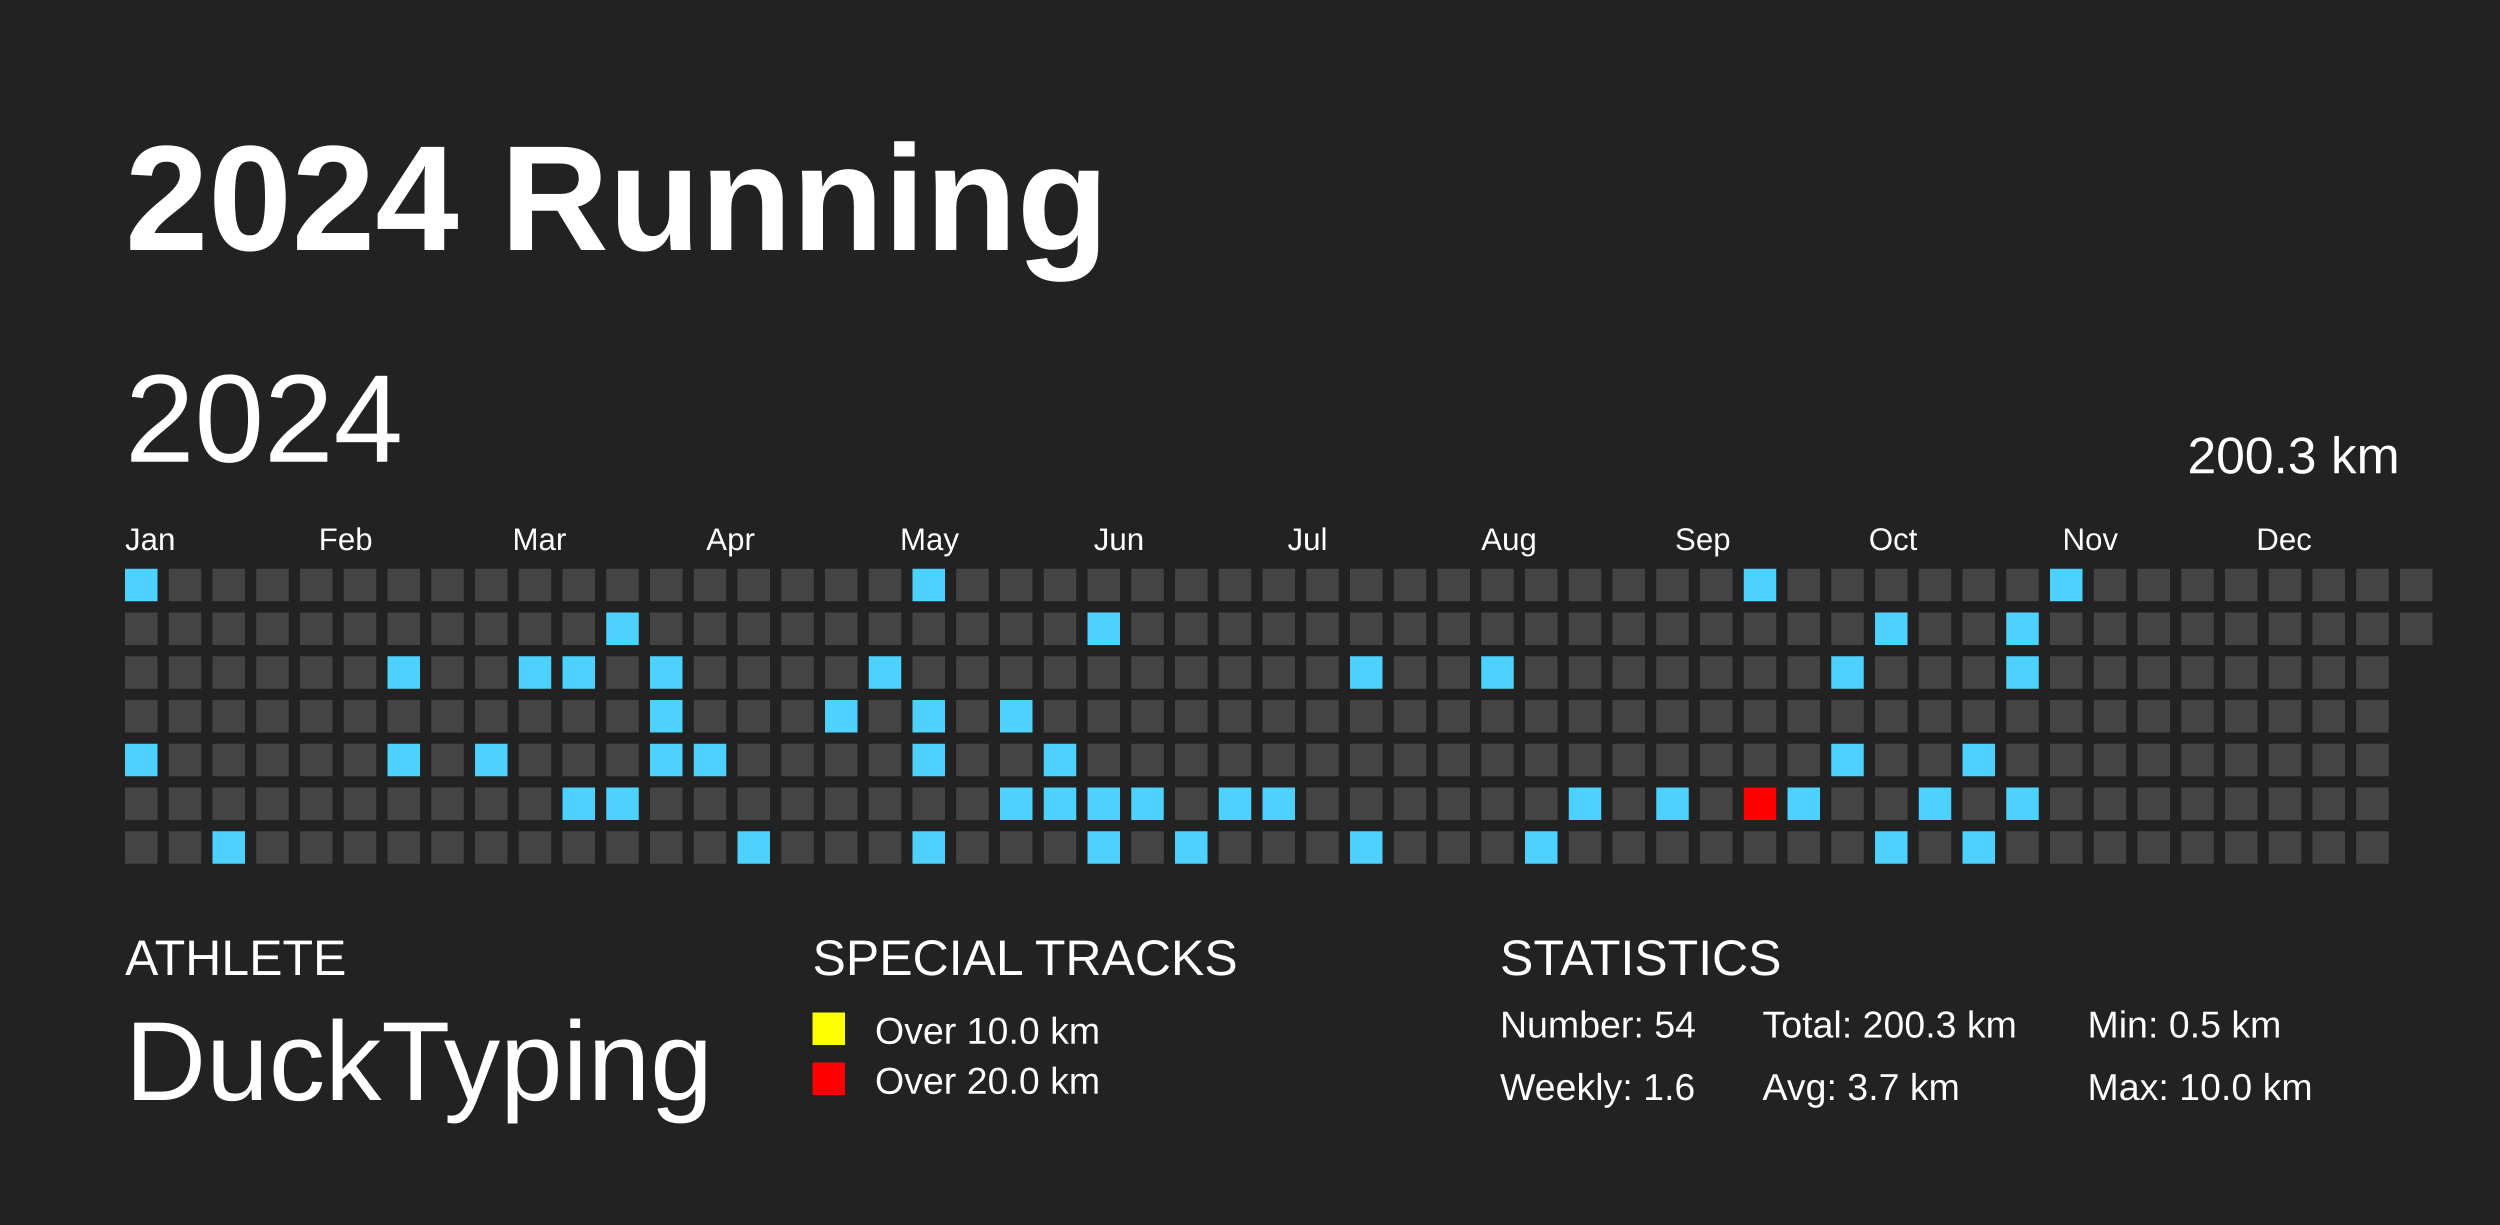
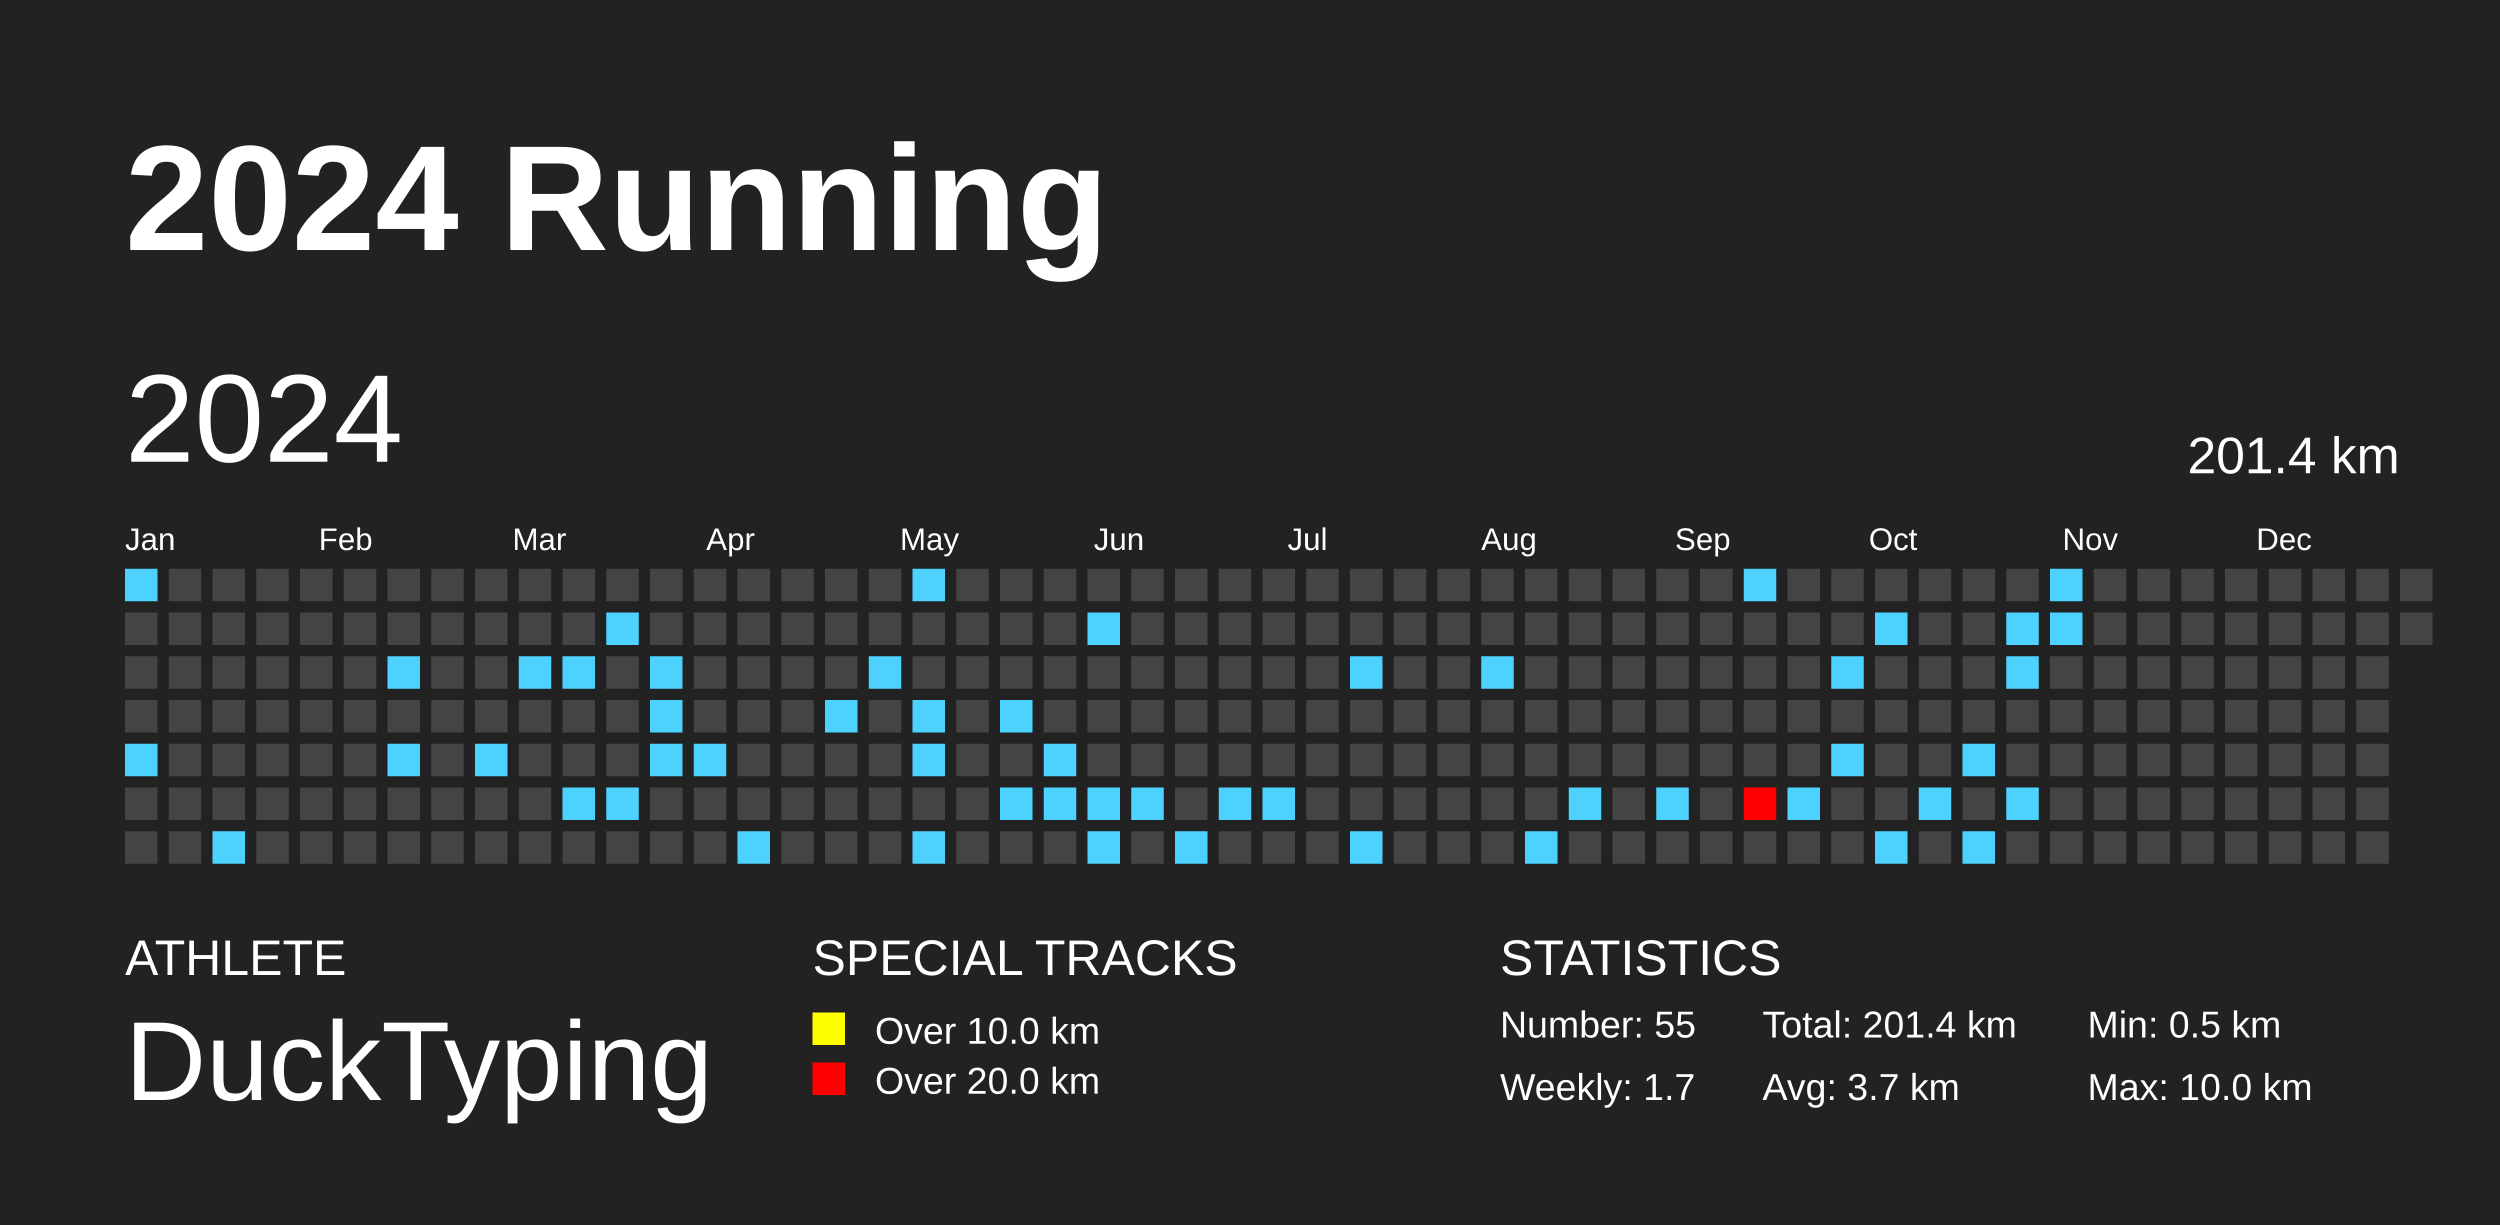
<svg xmlns="http://www.w3.org/2000/svg" baseProfile="full" height="98mm" version="1.1" viewBox="0,0,200,98" width="200mm">
  <defs />
  <rect fill="#222222" height="98" width="200" x="0" y="0" />
  <text fill="#FFFFFF" style="font-size:12px; font-family:Arial; font-weight:bold;" x="10" y="20">2024 Running</text>
  <text fill="#FFFFFF" style="font-size:4px; font-family:Arial" x="10" y="78">ATHLETE</text>
  <text fill="#FFFFFF" style="font-size:9px; font-family:Arial" x="10" y="88">DuckTyping</text>
  <text fill="#FFFFFF" style="font-size:4px; font-family:Arial" x="65" y="78">SPECIAL TRACKS</text>
  <rect fill="yellow" height="2.6" width="2.6" x="65" y="81" />
  <text fill="#FFFFFF" style="font-size:3px; font-family:Arial" x="70" y="83.5">Over 10.0 km</text>
  <rect fill="red" height="2.6" width="2.6" x="65" y="85" />
  <text fill="#FFFFFF" style="font-size:3px; font-family:Arial" x="70" y="87.5">Over 20.0 km</text>
  <text fill="#FFFFFF" style="font-size:4px; font-family:Arial" x="120" y="78">STATISTICS</text>
-   <text fill="#FFFFFF" style="font-size:3px; font-family:Arial" x="120" y="83">Number: 54</text>
-   <text fill="#FFFFFF" style="font-size:3px; font-family:Arial" x="120" y="88">Weekly: 1.6</text>
-   <text fill="#FFFFFF" style="font-size:3px; font-family:Arial" x="141" y="83">Total: 200.3 km</text>
+   <text fill="#FFFFFF" style="font-size:3px; font-family:Arial" x="120" y="83">Number: 55</text>
+   <text fill="#FFFFFF" style="font-size:3px; font-family:Arial" x="120" y="88">Weekly: 1.7</text>
+   <text fill="#FFFFFF" style="font-size:3px; font-family:Arial" x="141" y="83">Total: 201.4 km</text>
  <text fill="#FFFFFF" style="font-size:3px; font-family:Arial" x="141" y="88">Avg: 3.7 km</text>
  <text fill="#FFFFFF" style="font-size:3px; font-family:Arial" x="167" y="83">Min: 0.5 km</text>
  <text fill="#FFFFFF" style="font-size:3px; font-family:Arial" x="167" y="88">Max: 10.0 km</text>
  <text dominant-baseline="hanging" fill="#FFFFFF" style="font-size:10.0px; font-family:Arial;" x="10" y="30">2024</text>
-   <text dominant-baseline="hanging" fill="#FFFFFF" style="font-size:4.125px; font-family:Arial;" x="175" y="35">200.3 km</text>
+   <text dominant-baseline="hanging" fill="#FFFFFF" style="font-size:4.125px; font-family:Arial;" x="175" y="35">201.4 km</text>
  <text fill="#FFFFFF" style="font-size:2.5px; font-family:Arial" x="10.0" y="44">Jan</text>
  <text fill="#FFFFFF" style="font-size:2.5px; font-family:Arial" x="25.5" y="44">Feb</text>
  <text fill="#FFFFFF" style="font-size:2.5px; font-family:Arial" x="41.0" y="44">Mar</text>
  <text fill="#FFFFFF" style="font-size:2.5px; font-family:Arial" x="56.5" y="44">Apr</text>
  <text fill="#FFFFFF" style="font-size:2.5px; font-family:Arial" x="72.0" y="44">May</text>
  <text fill="#FFFFFF" style="font-size:2.5px; font-family:Arial" x="87.5" y="44">Jun</text>
  <text fill="#FFFFFF" style="font-size:2.5px; font-family:Arial" x="103.0" y="44">Jul</text>
  <text fill="#FFFFFF" style="font-size:2.5px; font-family:Arial" x="118.5" y="44">Aug</text>
  <text fill="#FFFFFF" style="font-size:2.5px; font-family:Arial" x="134.0" y="44">Sep</text>
  <text fill="#FFFFFF" style="font-size:2.5px; font-family:Arial" x="149.5" y="44">Oct</text>
  <text fill="#FFFFFF" style="font-size:2.5px; font-family:Arial" x="165.0" y="44">Nov</text>
  <text fill="#FFFFFF" style="font-size:2.5px; font-family:Arial" x="180.5" y="44">Dec</text>
  <rect fill="#4dd2ff" height="2.6" width="2.6" x="10.0" y="45.5" />
  <rect fill="#444444" height="2.6" width="2.6" x="10.0" y="49.0" />
  <rect fill="#444444" height="2.6" width="2.6" x="10.0" y="52.5" />
  <rect fill="#444444" height="2.6" width="2.6" x="10.0" y="56.0" />
  <rect fill="#4dd2ff" height="2.6" width="2.6" x="10.0" y="59.5" />
  <rect fill="#444444" height="2.6" width="2.6" x="10.0" y="63.0" />
  <rect fill="#444444" height="2.6" width="2.6" x="10.0" y="66.5" />
  <rect fill="#444444" height="2.6" width="2.6" x="13.5" y="45.5" />
  <rect fill="#444444" height="2.6" width="2.6" x="13.5" y="49.0" />
  <rect fill="#444444" height="2.6" width="2.6" x="13.5" y="52.5" />
  <rect fill="#444444" height="2.6" width="2.6" x="13.5" y="56.0" />
  <rect fill="#444444" height="2.6" width="2.6" x="13.5" y="59.5" />
  <rect fill="#444444" height="2.6" width="2.6" x="13.5" y="63.0" />
  <rect fill="#444444" height="2.6" width="2.6" x="13.5" y="66.5" />
  <rect fill="#444444" height="2.6" width="2.6" x="17.0" y="45.5" />
  <rect fill="#444444" height="2.6" width="2.6" x="17.0" y="49.0" />
  <rect fill="#444444" height="2.6" width="2.6" x="17.0" y="52.5" />
  <rect fill="#444444" height="2.6" width="2.6" x="17.0" y="56.0" />
  <rect fill="#444444" height="2.6" width="2.6" x="17.0" y="59.5" />
  <rect fill="#444444" height="2.6" width="2.6" x="17.0" y="63.0" />
  <rect fill="#4dd2ff" height="2.6" width="2.6" x="17.0" y="66.5" />
  <rect fill="#444444" height="2.6" width="2.6" x="20.5" y="45.5" />
  <rect fill="#444444" height="2.6" width="2.6" x="20.5" y="49.0" />
  <rect fill="#444444" height="2.6" width="2.6" x="20.5" y="52.5" />
  <rect fill="#444444" height="2.6" width="2.6" x="20.5" y="56.0" />
  <rect fill="#444444" height="2.6" width="2.6" x="20.5" y="59.5" />
  <rect fill="#444444" height="2.6" width="2.6" x="20.5" y="63.0" />
  <rect fill="#444444" height="2.6" width="2.6" x="20.5" y="66.5" />
  <rect fill="#444444" height="2.6" width="2.6" x="24.0" y="45.5" />
  <rect fill="#444444" height="2.6" width="2.6" x="24.0" y="49.0" />
  <rect fill="#444444" height="2.6" width="2.6" x="24.0" y="52.5" />
  <rect fill="#444444" height="2.6" width="2.6" x="24.0" y="56.0" />
  <rect fill="#444444" height="2.6" width="2.6" x="24.0" y="59.5" />
  <rect fill="#444444" height="2.6" width="2.6" x="24.0" y="63.0" />
  <rect fill="#444444" height="2.6" width="2.6" x="24.0" y="66.5" />
  <rect fill="#444444" height="2.6" width="2.6" x="27.5" y="45.5" />
  <rect fill="#444444" height="2.6" width="2.6" x="27.5" y="49.0" />
  <rect fill="#444444" height="2.6" width="2.6" x="27.5" y="52.5" />
  <rect fill="#444444" height="2.6" width="2.6" x="27.5" y="56.0" />
  <rect fill="#444444" height="2.6" width="2.6" x="27.5" y="59.5" />
  <rect fill="#444444" height="2.6" width="2.6" x="27.5" y="63.0" />
  <rect fill="#444444" height="2.6" width="2.6" x="27.5" y="66.5" />
  <rect fill="#444444" height="2.6" width="2.6" x="31.0" y="45.5" />
  <rect fill="#444444" height="2.6" width="2.6" x="31.0" y="49.0" />
  <rect fill="#4dd2ff" height="2.6" width="2.6" x="31.0" y="52.5" />
  <rect fill="#444444" height="2.6" width="2.6" x="31.0" y="56.0" />
  <rect fill="#4dd2ff" height="2.6" width="2.6" x="31.0" y="59.5" />
  <rect fill="#444444" height="2.6" width="2.6" x="31.0" y="63.0" />
  <rect fill="#444444" height="2.6" width="2.6" x="31.0" y="66.5" />
  <rect fill="#444444" height="2.6" width="2.6" x="34.5" y="45.5" />
  <rect fill="#444444" height="2.6" width="2.6" x="34.5" y="49.0" />
  <rect fill="#444444" height="2.6" width="2.6" x="34.5" y="52.5" />
  <rect fill="#444444" height="2.6" width="2.6" x="34.5" y="56.0" />
  <rect fill="#444444" height="2.6" width="2.6" x="34.5" y="59.5" />
  <rect fill="#444444" height="2.6" width="2.6" x="34.5" y="63.0" />
  <rect fill="#444444" height="2.6" width="2.6" x="34.5" y="66.5" />
  <rect fill="#444444" height="2.6" width="2.6" x="38.0" y="45.5" />
  <rect fill="#444444" height="2.6" width="2.6" x="38.0" y="49.0" />
  <rect fill="#444444" height="2.6" width="2.6" x="38.0" y="52.5" />
  <rect fill="#444444" height="2.6" width="2.6" x="38.0" y="56.0" />
  <rect fill="#4dd2ff" height="2.6" width="2.6" x="38.0" y="59.5" />
  <rect fill="#444444" height="2.6" width="2.6" x="38.0" y="63.0" />
  <rect fill="#444444" height="2.6" width="2.6" x="38.0" y="66.5" />
  <rect fill="#444444" height="2.6" width="2.6" x="41.5" y="45.5" />
  <rect fill="#444444" height="2.6" width="2.6" x="41.5" y="49.0" />
  <rect fill="#4dd2ff" height="2.6" width="2.6" x="41.5" y="52.5" />
  <rect fill="#444444" height="2.6" width="2.6" x="41.5" y="56.0" />
  <rect fill="#444444" height="2.6" width="2.6" x="41.5" y="59.5" />
  <rect fill="#444444" height="2.6" width="2.6" x="41.5" y="63.0" />
  <rect fill="#444444" height="2.6" width="2.6" x="41.5" y="66.5" />
  <rect fill="#444444" height="2.6" width="2.6" x="45.0" y="45.5" />
  <rect fill="#444444" height="2.6" width="2.6" x="45.0" y="49.0" />
  <rect fill="#4dd2ff" height="2.6" width="2.6" x="45.0" y="52.5" />
  <rect fill="#444444" height="2.6" width="2.6" x="45.0" y="56.0" />
  <rect fill="#444444" height="2.6" width="2.6" x="45.0" y="59.5" />
  <rect fill="#4dd2ff" height="2.6" width="2.6" x="45.0" y="63.0" />
  <rect fill="#444444" height="2.6" width="2.6" x="45.0" y="66.5" />
  <rect fill="#444444" height="2.6" width="2.6" x="48.5" y="45.5" />
  <rect fill="#4dd2ff" height="2.6" width="2.6" x="48.5" y="49.0" />
  <rect fill="#444444" height="2.6" width="2.6" x="48.5" y="52.5" />
  <rect fill="#444444" height="2.6" width="2.6" x="48.5" y="56.0" />
  <rect fill="#444444" height="2.6" width="2.6" x="48.5" y="59.5" />
  <rect fill="#4dd2ff" height="2.6" width="2.6" x="48.5" y="63.0" />
  <rect fill="#444444" height="2.6" width="2.6" x="48.5" y="66.5" />
  <rect fill="#444444" height="2.6" width="2.6" x="52.0" y="45.5" />
  <rect fill="#444444" height="2.6" width="2.6" x="52.0" y="49.0" />
  <rect fill="#4dd2ff" height="2.6" width="2.6" x="52.0" y="52.5" />
  <rect fill="#4dd2ff" height="2.6" width="2.6" x="52.0" y="56.0" />
  <rect fill="#4dd2ff" height="2.6" width="2.6" x="52.0" y="59.5" />
  <rect fill="#444444" height="2.6" width="2.6" x="52.0" y="63.0" />
  <rect fill="#444444" height="2.6" width="2.6" x="52.0" y="66.5" />
  <rect fill="#444444" height="2.6" width="2.6" x="55.5" y="45.5" />
  <rect fill="#444444" height="2.6" width="2.6" x="55.5" y="49.0" />
  <rect fill="#444444" height="2.6" width="2.6" x="55.5" y="52.5" />
  <rect fill="#444444" height="2.6" width="2.6" x="55.5" y="56.0" />
  <rect fill="#4dd2ff" height="2.6" width="2.6" x="55.5" y="59.5" />
  <rect fill="#444444" height="2.6" width="2.6" x="55.5" y="63.0" />
  <rect fill="#444444" height="2.6" width="2.6" x="55.5" y="66.5" />
  <rect fill="#444444" height="2.6" width="2.6" x="59.0" y="45.5" />
  <rect fill="#444444" height="2.6" width="2.6" x="59.0" y="49.0" />
  <rect fill="#444444" height="2.6" width="2.6" x="59.0" y="52.5" />
  <rect fill="#444444" height="2.6" width="2.6" x="59.0" y="56.0" />
  <rect fill="#444444" height="2.6" width="2.6" x="59.0" y="59.5" />
  <rect fill="#444444" height="2.6" width="2.6" x="59.0" y="63.0" />
  <rect fill="#4dd2ff" height="2.6" width="2.6" x="59.0" y="66.5" />
  <rect fill="#444444" height="2.6" width="2.6" x="62.5" y="45.5" />
  <rect fill="#444444" height="2.6" width="2.6" x="62.5" y="49.0" />
  <rect fill="#444444" height="2.6" width="2.6" x="62.5" y="52.5" />
  <rect fill="#444444" height="2.6" width="2.6" x="62.5" y="56.0" />
  <rect fill="#444444" height="2.6" width="2.6" x="62.5" y="59.5" />
  <rect fill="#444444" height="2.6" width="2.6" x="62.5" y="63.0" />
  <rect fill="#444444" height="2.6" width="2.6" x="62.5" y="66.5" />
  <rect fill="#444444" height="2.6" width="2.6" x="66.0" y="45.5" />
  <rect fill="#444444" height="2.6" width="2.6" x="66.0" y="49.0" />
  <rect fill="#444444" height="2.6" width="2.6" x="66.0" y="52.5" />
  <rect fill="#4dd2ff" height="2.6" width="2.6" x="66.0" y="56.0" />
  <rect fill="#444444" height="2.6" width="2.6" x="66.0" y="59.5" />
  <rect fill="#444444" height="2.6" width="2.6" x="66.0" y="63.0" />
  <rect fill="#444444" height="2.6" width="2.6" x="66.0" y="66.5" />
  <rect fill="#444444" height="2.6" width="2.6" x="69.5" y="45.5" />
  <rect fill="#444444" height="2.6" width="2.6" x="69.5" y="49.0" />
  <rect fill="#4dd2ff" height="2.6" width="2.6" x="69.5" y="52.5" />
  <rect fill="#444444" height="2.6" width="2.6" x="69.5" y="56.0" />
  <rect fill="#444444" height="2.6" width="2.6" x="69.5" y="59.5" />
  <rect fill="#444444" height="2.6" width="2.6" x="69.5" y="63.0" />
  <rect fill="#444444" height="2.6" width="2.6" x="69.5" y="66.5" />
  <rect fill="#4dd2ff" height="2.6" width="2.6" x="73.0" y="45.5" />
  <rect fill="#444444" height="2.6" width="2.6" x="73.0" y="49.0" />
  <rect fill="#444444" height="2.6" width="2.6" x="73.0" y="52.5" />
  <rect fill="#4dd2ff" height="2.6" width="2.6" x="73.0" y="56.0" />
  <rect fill="#4dd2ff" height="2.6" width="2.6" x="73.0" y="59.5" />
  <rect fill="#444444" height="2.6" width="2.6" x="73.0" y="63.0" />
  <rect fill="#4dd2ff" height="2.6" width="2.6" x="73.0" y="66.5" />
  <rect fill="#444444" height="2.6" width="2.6" x="76.5" y="45.5" />
  <rect fill="#444444" height="2.6" width="2.6" x="76.5" y="49.0" />
  <rect fill="#444444" height="2.6" width="2.6" x="76.5" y="52.5" />
  <rect fill="#444444" height="2.6" width="2.6" x="76.5" y="56.0" />
  <rect fill="#444444" height="2.6" width="2.6" x="76.5" y="59.5" />
  <rect fill="#444444" height="2.6" width="2.6" x="76.5" y="63.0" />
  <rect fill="#444444" height="2.6" width="2.6" x="76.5" y="66.5" />
  <rect fill="#444444" height="2.6" width="2.6" x="80.0" y="45.5" />
  <rect fill="#444444" height="2.6" width="2.6" x="80.0" y="49.0" />
  <rect fill="#444444" height="2.6" width="2.6" x="80.0" y="52.5" />
  <rect fill="#4dd2ff" height="2.6" width="2.6" x="80.0" y="56.0" />
  <rect fill="#444444" height="2.6" width="2.6" x="80.0" y="59.5" />
  <rect fill="#4dd2ff" height="2.6" width="2.6" x="80.0" y="63.0" />
  <rect fill="#444444" height="2.6" width="2.6" x="80.0" y="66.5" />
  <rect fill="#444444" height="2.6" width="2.6" x="83.5" y="45.5" />
  <rect fill="#444444" height="2.6" width="2.6" x="83.5" y="49.0" />
  <rect fill="#444444" height="2.6" width="2.6" x="83.5" y="52.5" />
  <rect fill="#444444" height="2.6" width="2.6" x="83.5" y="56.0" />
  <rect fill="#4dd2ff" height="2.6" width="2.6" x="83.5" y="59.5" />
  <rect fill="#4dd2ff" height="2.6" width="2.6" x="83.5" y="63.0" />
  <rect fill="#444444" height="2.6" width="2.6" x="83.5" y="66.5" />
  <rect fill="#444444" height="2.6" width="2.6" x="87.0" y="45.5" />
  <rect fill="#4dd2ff" height="2.6" width="2.6" x="87.0" y="49.0" />
  <rect fill="#444444" height="2.6" width="2.6" x="87.0" y="52.5" />
  <rect fill="#444444" height="2.6" width="2.6" x="87.0" y="56.0" />
  <rect fill="#444444" height="2.6" width="2.6" x="87.0" y="59.5" />
  <rect fill="#4dd2ff" height="2.6" width="2.6" x="87.0" y="63.0" />
  <rect fill="#4dd2ff" height="2.6" width="2.6" x="87.0" y="66.5" />
  <rect fill="#444444" height="2.6" width="2.6" x="90.5" y="45.5" />
  <rect fill="#444444" height="2.6" width="2.6" x="90.5" y="49.0" />
  <rect fill="#444444" height="2.6" width="2.6" x="90.5" y="52.5" />
  <rect fill="#444444" height="2.6" width="2.6" x="90.5" y="56.0" />
  <rect fill="#444444" height="2.6" width="2.6" x="90.5" y="59.5" />
  <rect fill="#4dd2ff" height="2.6" width="2.6" x="90.5" y="63.0" />
  <rect fill="#444444" height="2.6" width="2.6" x="90.5" y="66.5" />
  <rect fill="#444444" height="2.6" width="2.6" x="94.0" y="45.5" />
  <rect fill="#444444" height="2.6" width="2.6" x="94.0" y="49.0" />
  <rect fill="#444444" height="2.6" width="2.6" x="94.0" y="52.5" />
  <rect fill="#444444" height="2.6" width="2.6" x="94.0" y="56.0" />
  <rect fill="#444444" height="2.6" width="2.6" x="94.0" y="59.5" />
  <rect fill="#444444" height="2.6" width="2.6" x="94.0" y="63.0" />
  <rect fill="#4dd2ff" height="2.6" width="2.6" x="94.0" y="66.5" />
  <rect fill="#444444" height="2.6" width="2.6" x="97.5" y="45.5" />
  <rect fill="#444444" height="2.6" width="2.6" x="97.5" y="49.0" />
  <rect fill="#444444" height="2.6" width="2.6" x="97.5" y="52.5" />
  <rect fill="#444444" height="2.6" width="2.6" x="97.5" y="56.0" />
  <rect fill="#444444" height="2.6" width="2.6" x="97.5" y="59.5" />
  <rect fill="#4dd2ff" height="2.6" width="2.6" x="97.5" y="63.0" />
  <rect fill="#444444" height="2.6" width="2.6" x="97.5" y="66.5" />
  <rect fill="#444444" height="2.6" width="2.6" x="101.0" y="45.5" />
  <rect fill="#444444" height="2.6" width="2.6" x="101.0" y="49.0" />
  <rect fill="#444444" height="2.6" width="2.6" x="101.0" y="52.5" />
  <rect fill="#444444" height="2.6" width="2.6" x="101.0" y="56.0" />
  <rect fill="#444444" height="2.6" width="2.6" x="101.0" y="59.5" />
  <rect fill="#4dd2ff" height="2.6" width="2.6" x="101.0" y="63.0" />
  <rect fill="#444444" height="2.6" width="2.6" x="101.0" y="66.5" />
  <rect fill="#444444" height="2.6" width="2.6" x="104.5" y="45.5" />
  <rect fill="#444444" height="2.6" width="2.6" x="104.5" y="49.0" />
  <rect fill="#444444" height="2.6" width="2.6" x="104.5" y="52.5" />
  <rect fill="#444444" height="2.6" width="2.6" x="104.5" y="56.0" />
  <rect fill="#444444" height="2.6" width="2.6" x="104.5" y="59.5" />
  <rect fill="#444444" height="2.6" width="2.6" x="104.5" y="63.0" />
  <rect fill="#444444" height="2.6" width="2.6" x="104.5" y="66.5" />
  <rect fill="#444444" height="2.6" width="2.6" x="108.0" y="45.5" />
  <rect fill="#444444" height="2.6" width="2.6" x="108.0" y="49.0" />
  <rect fill="#4dd2ff" height="2.6" width="2.6" x="108.0" y="52.5" />
  <rect fill="#444444" height="2.6" width="2.6" x="108.0" y="56.0" />
  <rect fill="#444444" height="2.6" width="2.6" x="108.0" y="59.5" />
  <rect fill="#444444" height="2.6" width="2.6" x="108.0" y="63.0" />
  <rect fill="#4dd2ff" height="2.6" width="2.6" x="108.0" y="66.5" />
  <rect fill="#444444" height="2.6" width="2.6" x="111.5" y="45.5" />
  <rect fill="#444444" height="2.6" width="2.6" x="111.5" y="49.0" />
  <rect fill="#444444" height="2.6" width="2.6" x="111.5" y="52.5" />
  <rect fill="#444444" height="2.6" width="2.6" x="111.5" y="56.0" />
  <rect fill="#444444" height="2.6" width="2.6" x="111.5" y="59.5" />
  <rect fill="#444444" height="2.6" width="2.6" x="111.5" y="63.0" />
  <rect fill="#444444" height="2.6" width="2.6" x="111.5" y="66.5" />
  <rect fill="#444444" height="2.6" width="2.6" x="115.0" y="45.5" />
  <rect fill="#444444" height="2.6" width="2.6" x="115.0" y="49.0" />
  <rect fill="#444444" height="2.6" width="2.6" x="115.0" y="52.5" />
  <rect fill="#444444" height="2.6" width="2.6" x="115.0" y="56.0" />
  <rect fill="#444444" height="2.6" width="2.6" x="115.0" y="59.5" />
  <rect fill="#444444" height="2.6" width="2.6" x="115.0" y="63.0" />
  <rect fill="#444444" height="2.6" width="2.6" x="115.0" y="66.5" />
  <rect fill="#444444" height="2.6" width="2.6" x="118.5" y="45.5" />
  <rect fill="#444444" height="2.6" width="2.6" x="118.5" y="49.0" />
  <rect fill="#4dd2ff" height="2.6" width="2.6" x="118.5" y="52.5" />
  <rect fill="#444444" height="2.6" width="2.6" x="118.5" y="56.0" />
  <rect fill="#444444" height="2.6" width="2.6" x="118.5" y="59.5" />
  <rect fill="#444444" height="2.6" width="2.6" x="118.5" y="63.0" />
  <rect fill="#444444" height="2.6" width="2.6" x="118.5" y="66.5" />
  <rect fill="#444444" height="2.6" width="2.6" x="122.0" y="45.5" />
  <rect fill="#444444" height="2.6" width="2.6" x="122.0" y="49.0" />
  <rect fill="#444444" height="2.6" width="2.6" x="122.0" y="52.5" />
  <rect fill="#444444" height="2.6" width="2.6" x="122.0" y="56.0" />
  <rect fill="#444444" height="2.6" width="2.6" x="122.0" y="59.5" />
  <rect fill="#444444" height="2.6" width="2.6" x="122.0" y="63.0" />
  <rect fill="#4dd2ff" height="2.6" width="2.6" x="122.0" y="66.5" />
  <rect fill="#444444" height="2.6" width="2.6" x="125.5" y="45.5" />
  <rect fill="#444444" height="2.6" width="2.6" x="125.5" y="49.0" />
  <rect fill="#444444" height="2.6" width="2.6" x="125.5" y="52.5" />
  <rect fill="#444444" height="2.6" width="2.6" x="125.5" y="56.0" />
  <rect fill="#444444" height="2.6" width="2.6" x="125.5" y="59.5" />
  <rect fill="#4dd2ff" height="2.6" width="2.6" x="125.5" y="63.0" />
  <rect fill="#444444" height="2.6" width="2.6" x="125.5" y="66.5" />
  <rect fill="#444444" height="2.6" width="2.6" x="129.0" y="45.5" />
  <rect fill="#444444" height="2.6" width="2.6" x="129.0" y="49.0" />
  <rect fill="#444444" height="2.6" width="2.6" x="129.0" y="52.5" />
  <rect fill="#444444" height="2.6" width="2.6" x="129.0" y="56.0" />
  <rect fill="#444444" height="2.6" width="2.6" x="129.0" y="59.5" />
  <rect fill="#444444" height="2.6" width="2.6" x="129.0" y="63.0" />
  <rect fill="#444444" height="2.6" width="2.6" x="129.0" y="66.5" />
  <rect fill="#444444" height="2.6" width="2.6" x="132.5" y="45.5" />
  <rect fill="#444444" height="2.6" width="2.6" x="132.5" y="49.0" />
  <rect fill="#444444" height="2.6" width="2.6" x="132.5" y="52.5" />
  <rect fill="#444444" height="2.6" width="2.6" x="132.5" y="56.0" />
  <rect fill="#444444" height="2.6" width="2.6" x="132.5" y="59.5" />
  <rect fill="#4dd2ff" height="2.6" width="2.6" x="132.5" y="63.0" />
  <rect fill="#444444" height="2.6" width="2.6" x="132.5" y="66.5" />
  <rect fill="#444444" height="2.6" width="2.6" x="136.0" y="45.5" />
  <rect fill="#444444" height="2.6" width="2.6" x="136.0" y="49.0" />
  <rect fill="#444444" height="2.6" width="2.6" x="136.0" y="52.5" />
  <rect fill="#444444" height="2.6" width="2.6" x="136.0" y="56.0" />
  <rect fill="#444444" height="2.6" width="2.6" x="136.0" y="59.5" />
  <rect fill="#444444" height="2.6" width="2.6" x="136.0" y="63.0" />
  <rect fill="#444444" height="2.6" width="2.6" x="136.0" y="66.5" />
  <rect fill="#4dd2ff" height="2.6" width="2.6" x="139.5" y="45.5" />
  <rect fill="#444444" height="2.6" width="2.6" x="139.5" y="49.0" />
  <rect fill="#444444" height="2.6" width="2.6" x="139.5" y="52.5" />
  <rect fill="#444444" height="2.6" width="2.6" x="139.5" y="56.0" />
  <rect fill="#444444" height="2.6" width="2.6" x="139.5" y="59.5" />
  <rect fill="#ff0000" height="2.6" width="2.6" x="139.5" y="63.0" />
  <rect fill="#444444" height="2.6" width="2.6" x="139.5" y="66.5" />
  <rect fill="#444444" height="2.6" width="2.6" x="143.0" y="45.5" />
  <rect fill="#444444" height="2.6" width="2.6" x="143.0" y="49.0" />
  <rect fill="#444444" height="2.6" width="2.6" x="143.0" y="52.5" />
  <rect fill="#444444" height="2.6" width="2.6" x="143.0" y="56.0" />
  <rect fill="#444444" height="2.6" width="2.6" x="143.0" y="59.5" />
  <rect fill="#4dd2ff" height="2.6" width="2.6" x="143.0" y="63.0" />
  <rect fill="#444444" height="2.6" width="2.6" x="143.0" y="66.5" />
  <rect fill="#444444" height="2.6" width="2.6" x="146.5" y="45.5" />
  <rect fill="#444444" height="2.6" width="2.6" x="146.5" y="49.0" />
  <rect fill="#4dd2ff" height="2.6" width="2.6" x="146.5" y="52.5" />
  <rect fill="#444444" height="2.6" width="2.6" x="146.5" y="56.0" />
  <rect fill="#4dd2ff" height="2.6" width="2.6" x="146.5" y="59.5" />
  <rect fill="#444444" height="2.6" width="2.6" x="146.5" y="63.0" />
  <rect fill="#444444" height="2.6" width="2.6" x="146.5" y="66.5" />
  <rect fill="#444444" height="2.6" width="2.6" x="150.0" y="45.5" />
  <rect fill="#4dd2ff" height="2.6" width="2.6" x="150.0" y="49.0" />
  <rect fill="#444444" height="2.6" width="2.6" x="150.0" y="52.5" />
  <rect fill="#444444" height="2.6" width="2.6" x="150.0" y="56.0" />
  <rect fill="#444444" height="2.6" width="2.6" x="150.0" y="59.5" />
  <rect fill="#444444" height="2.6" width="2.6" x="150.0" y="63.0" />
  <rect fill="#4dd2ff" height="2.6" width="2.6" x="150.0" y="66.5" />
  <rect fill="#444444" height="2.6" width="2.6" x="153.5" y="45.5" />
  <rect fill="#444444" height="2.6" width="2.6" x="153.5" y="49.0" />
  <rect fill="#444444" height="2.6" width="2.6" x="153.5" y="52.5" />
  <rect fill="#444444" height="2.6" width="2.6" x="153.5" y="56.0" />
  <rect fill="#444444" height="2.6" width="2.6" x="153.5" y="59.5" />
  <rect fill="#4dd2ff" height="2.6" width="2.6" x="153.5" y="63.0" />
  <rect fill="#444444" height="2.6" width="2.6" x="153.5" y="66.5" />
  <rect fill="#444444" height="2.6" width="2.6" x="157.0" y="45.5" />
  <rect fill="#444444" height="2.6" width="2.6" x="157.0" y="49.0" />
  <rect fill="#444444" height="2.6" width="2.6" x="157.0" y="52.5" />
  <rect fill="#444444" height="2.6" width="2.6" x="157.0" y="56.0" />
  <rect fill="#4dd2ff" height="2.6" width="2.6" x="157.0" y="59.5" />
  <rect fill="#444444" height="2.6" width="2.6" x="157.0" y="63.0" />
  <rect fill="#4dd2ff" height="2.6" width="2.6" x="157.0" y="66.5" />
  <rect fill="#444444" height="2.6" width="2.6" x="160.5" y="45.5" />
  <rect fill="#4dd2ff" height="2.6" width="2.6" x="160.5" y="49.0" />
  <rect fill="#4dd2ff" height="2.6" width="2.6" x="160.5" y="52.5" />
  <rect fill="#444444" height="2.6" width="2.6" x="160.5" y="56.0" />
  <rect fill="#444444" height="2.6" width="2.6" x="160.5" y="59.5" />
  <rect fill="#4dd2ff" height="2.6" width="2.6" x="160.5" y="63.0" />
  <rect fill="#444444" height="2.6" width="2.6" x="160.5" y="66.5" />
  <rect fill="#4dd2ff" height="2.6" width="2.6" x="164.0" y="45.5" />
-   <rect fill="#444444" height="2.6" width="2.6" x="164.0" y="49.0" />
+   <rect fill="#4dd2ff" height="2.6" width="2.6" x="164.0" y="49.0" />
  <rect fill="#444444" height="2.6" width="2.6" x="164.0" y="52.5" />
  <rect fill="#444444" height="2.6" width="2.6" x="164.0" y="56.0" />
  <rect fill="#444444" height="2.6" width="2.6" x="164.0" y="59.5" />
  <rect fill="#444444" height="2.6" width="2.6" x="164.0" y="63.0" />
  <rect fill="#444444" height="2.6" width="2.6" x="164.0" y="66.5" />
  <rect fill="#444444" height="2.6" width="2.6" x="167.5" y="45.5" />
  <rect fill="#444444" height="2.6" width="2.6" x="167.5" y="49.0" />
  <rect fill="#444444" height="2.6" width="2.6" x="167.5" y="52.5" />
  <rect fill="#444444" height="2.6" width="2.6" x="167.5" y="56.0" />
  <rect fill="#444444" height="2.6" width="2.6" x="167.5" y="59.5" />
  <rect fill="#444444" height="2.6" width="2.6" x="167.5" y="63.0" />
  <rect fill="#444444" height="2.6" width="2.6" x="167.5" y="66.5" />
  <rect fill="#444444" height="2.6" width="2.6" x="171.0" y="45.5" />
  <rect fill="#444444" height="2.6" width="2.6" x="171.0" y="49.0" />
  <rect fill="#444444" height="2.6" width="2.6" x="171.0" y="52.5" />
  <rect fill="#444444" height="2.6" width="2.6" x="171.0" y="56.0" />
  <rect fill="#444444" height="2.6" width="2.6" x="171.0" y="59.5" />
  <rect fill="#444444" height="2.6" width="2.6" x="171.0" y="63.0" />
  <rect fill="#444444" height="2.6" width="2.6" x="171.0" y="66.5" />
  <rect fill="#444444" height="2.6" width="2.6" x="174.5" y="45.5" />
  <rect fill="#444444" height="2.6" width="2.6" x="174.5" y="49.0" />
  <rect fill="#444444" height="2.6" width="2.6" x="174.5" y="52.5" />
  <rect fill="#444444" height="2.6" width="2.6" x="174.5" y="56.0" />
  <rect fill="#444444" height="2.6" width="2.6" x="174.5" y="59.5" />
  <rect fill="#444444" height="2.6" width="2.6" x="174.5" y="63.0" />
  <rect fill="#444444" height="2.6" width="2.6" x="174.5" y="66.5" />
  <rect fill="#444444" height="2.6" width="2.6" x="178.0" y="45.5" />
  <rect fill="#444444" height="2.6" width="2.6" x="178.0" y="49.0" />
  <rect fill="#444444" height="2.6" width="2.6" x="178.0" y="52.5" />
  <rect fill="#444444" height="2.6" width="2.6" x="178.0" y="56.0" />
  <rect fill="#444444" height="2.6" width="2.6" x="178.0" y="59.5" />
  <rect fill="#444444" height="2.6" width="2.6" x="178.0" y="63.0" />
  <rect fill="#444444" height="2.6" width="2.6" x="178.0" y="66.5" />
  <rect fill="#444444" height="2.6" width="2.6" x="181.5" y="45.5" />
  <rect fill="#444444" height="2.6" width="2.6" x="181.5" y="49.0" />
  <rect fill="#444444" height="2.6" width="2.6" x="181.5" y="52.5" />
  <rect fill="#444444" height="2.6" width="2.6" x="181.5" y="56.0" />
  <rect fill="#444444" height="2.6" width="2.6" x="181.5" y="59.5" />
  <rect fill="#444444" height="2.6" width="2.6" x="181.5" y="63.0" />
  <rect fill="#444444" height="2.6" width="2.6" x="181.5" y="66.5" />
  <rect fill="#444444" height="2.6" width="2.6" x="185.0" y="45.5" />
  <rect fill="#444444" height="2.6" width="2.6" x="185.0" y="49.0" />
  <rect fill="#444444" height="2.6" width="2.6" x="185.0" y="52.5" />
  <rect fill="#444444" height="2.6" width="2.6" x="185.0" y="56.0" />
  <rect fill="#444444" height="2.6" width="2.6" x="185.0" y="59.5" />
  <rect fill="#444444" height="2.6" width="2.6" x="185.0" y="63.0" />
  <rect fill="#444444" height="2.6" width="2.6" x="185.0" y="66.5" />
  <rect fill="#444444" height="2.6" width="2.6" x="188.5" y="45.5" />
  <rect fill="#444444" height="2.6" width="2.6" x="188.5" y="49.0" />
  <rect fill="#444444" height="2.6" width="2.6" x="188.5" y="52.5" />
  <rect fill="#444444" height="2.6" width="2.6" x="188.5" y="56.0" />
  <rect fill="#444444" height="2.6" width="2.6" x="188.5" y="59.5" />
  <rect fill="#444444" height="2.6" width="2.6" x="188.5" y="63.0" />
  <rect fill="#444444" height="2.6" width="2.6" x="188.5" y="66.5" />
  <rect fill="#444444" height="2.6" width="2.6" x="192.0" y="45.5" />
  <rect fill="#444444" height="2.6" width="2.6" x="192.0" y="49.0" />
</svg>
